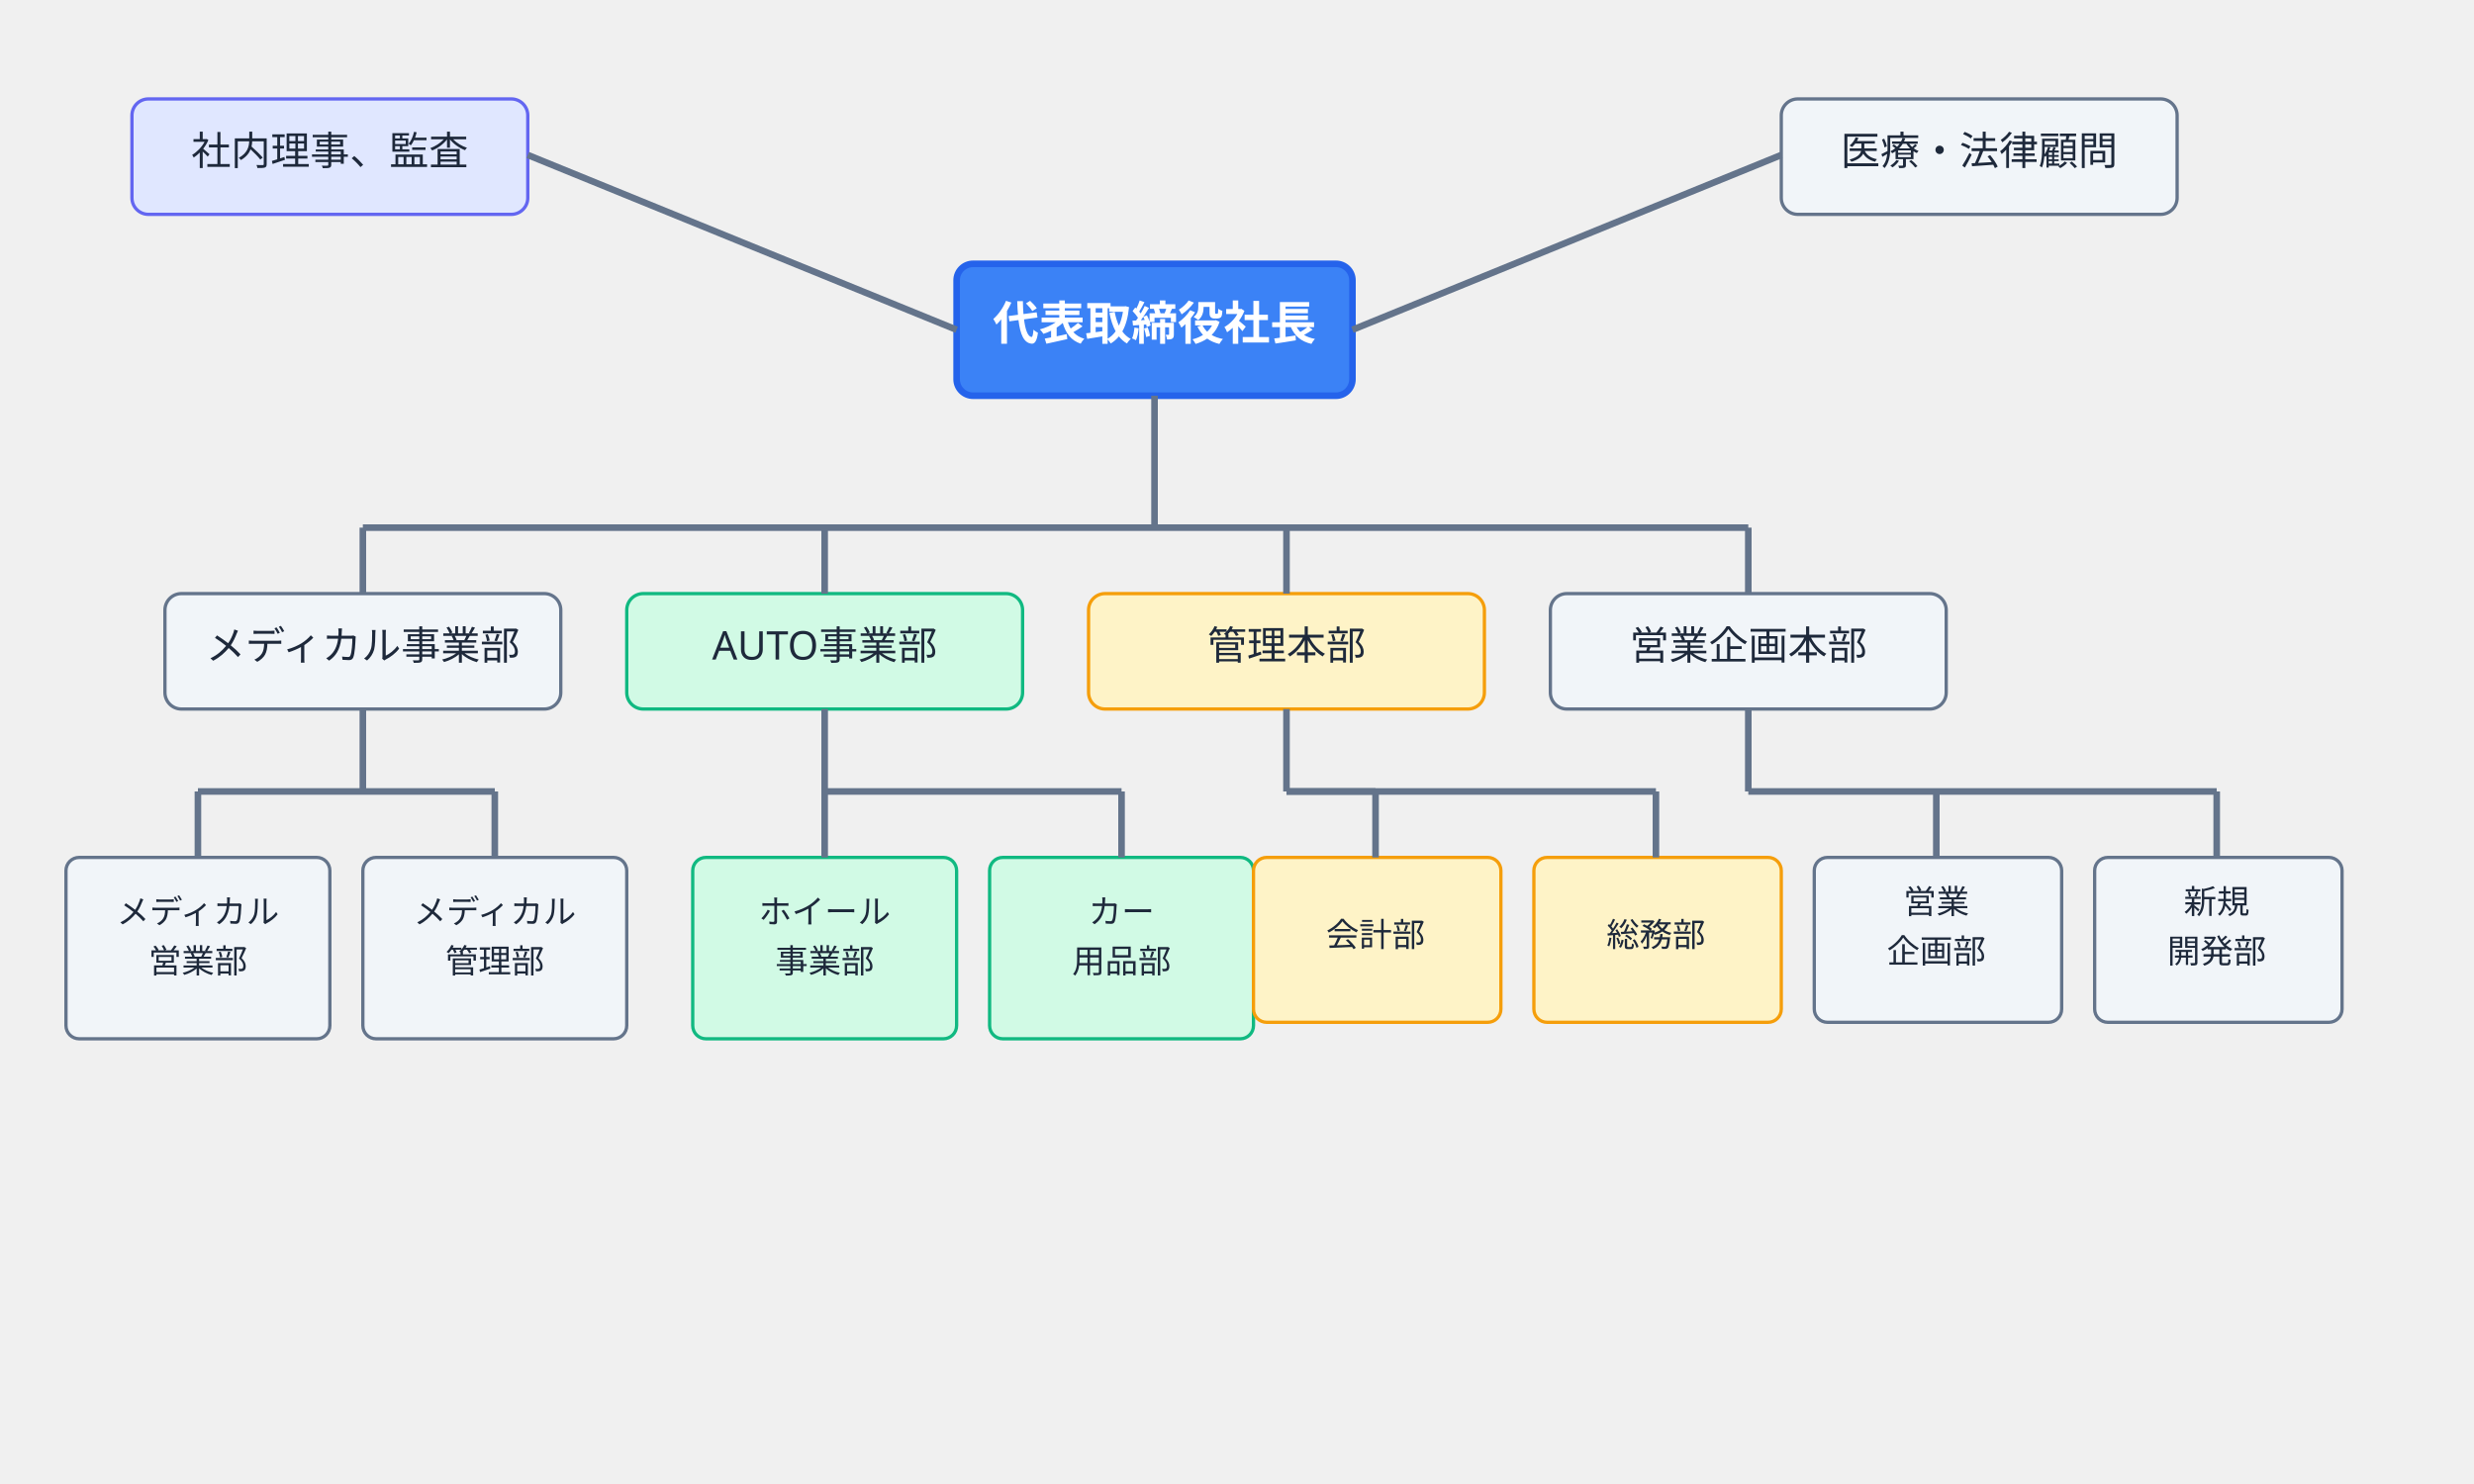
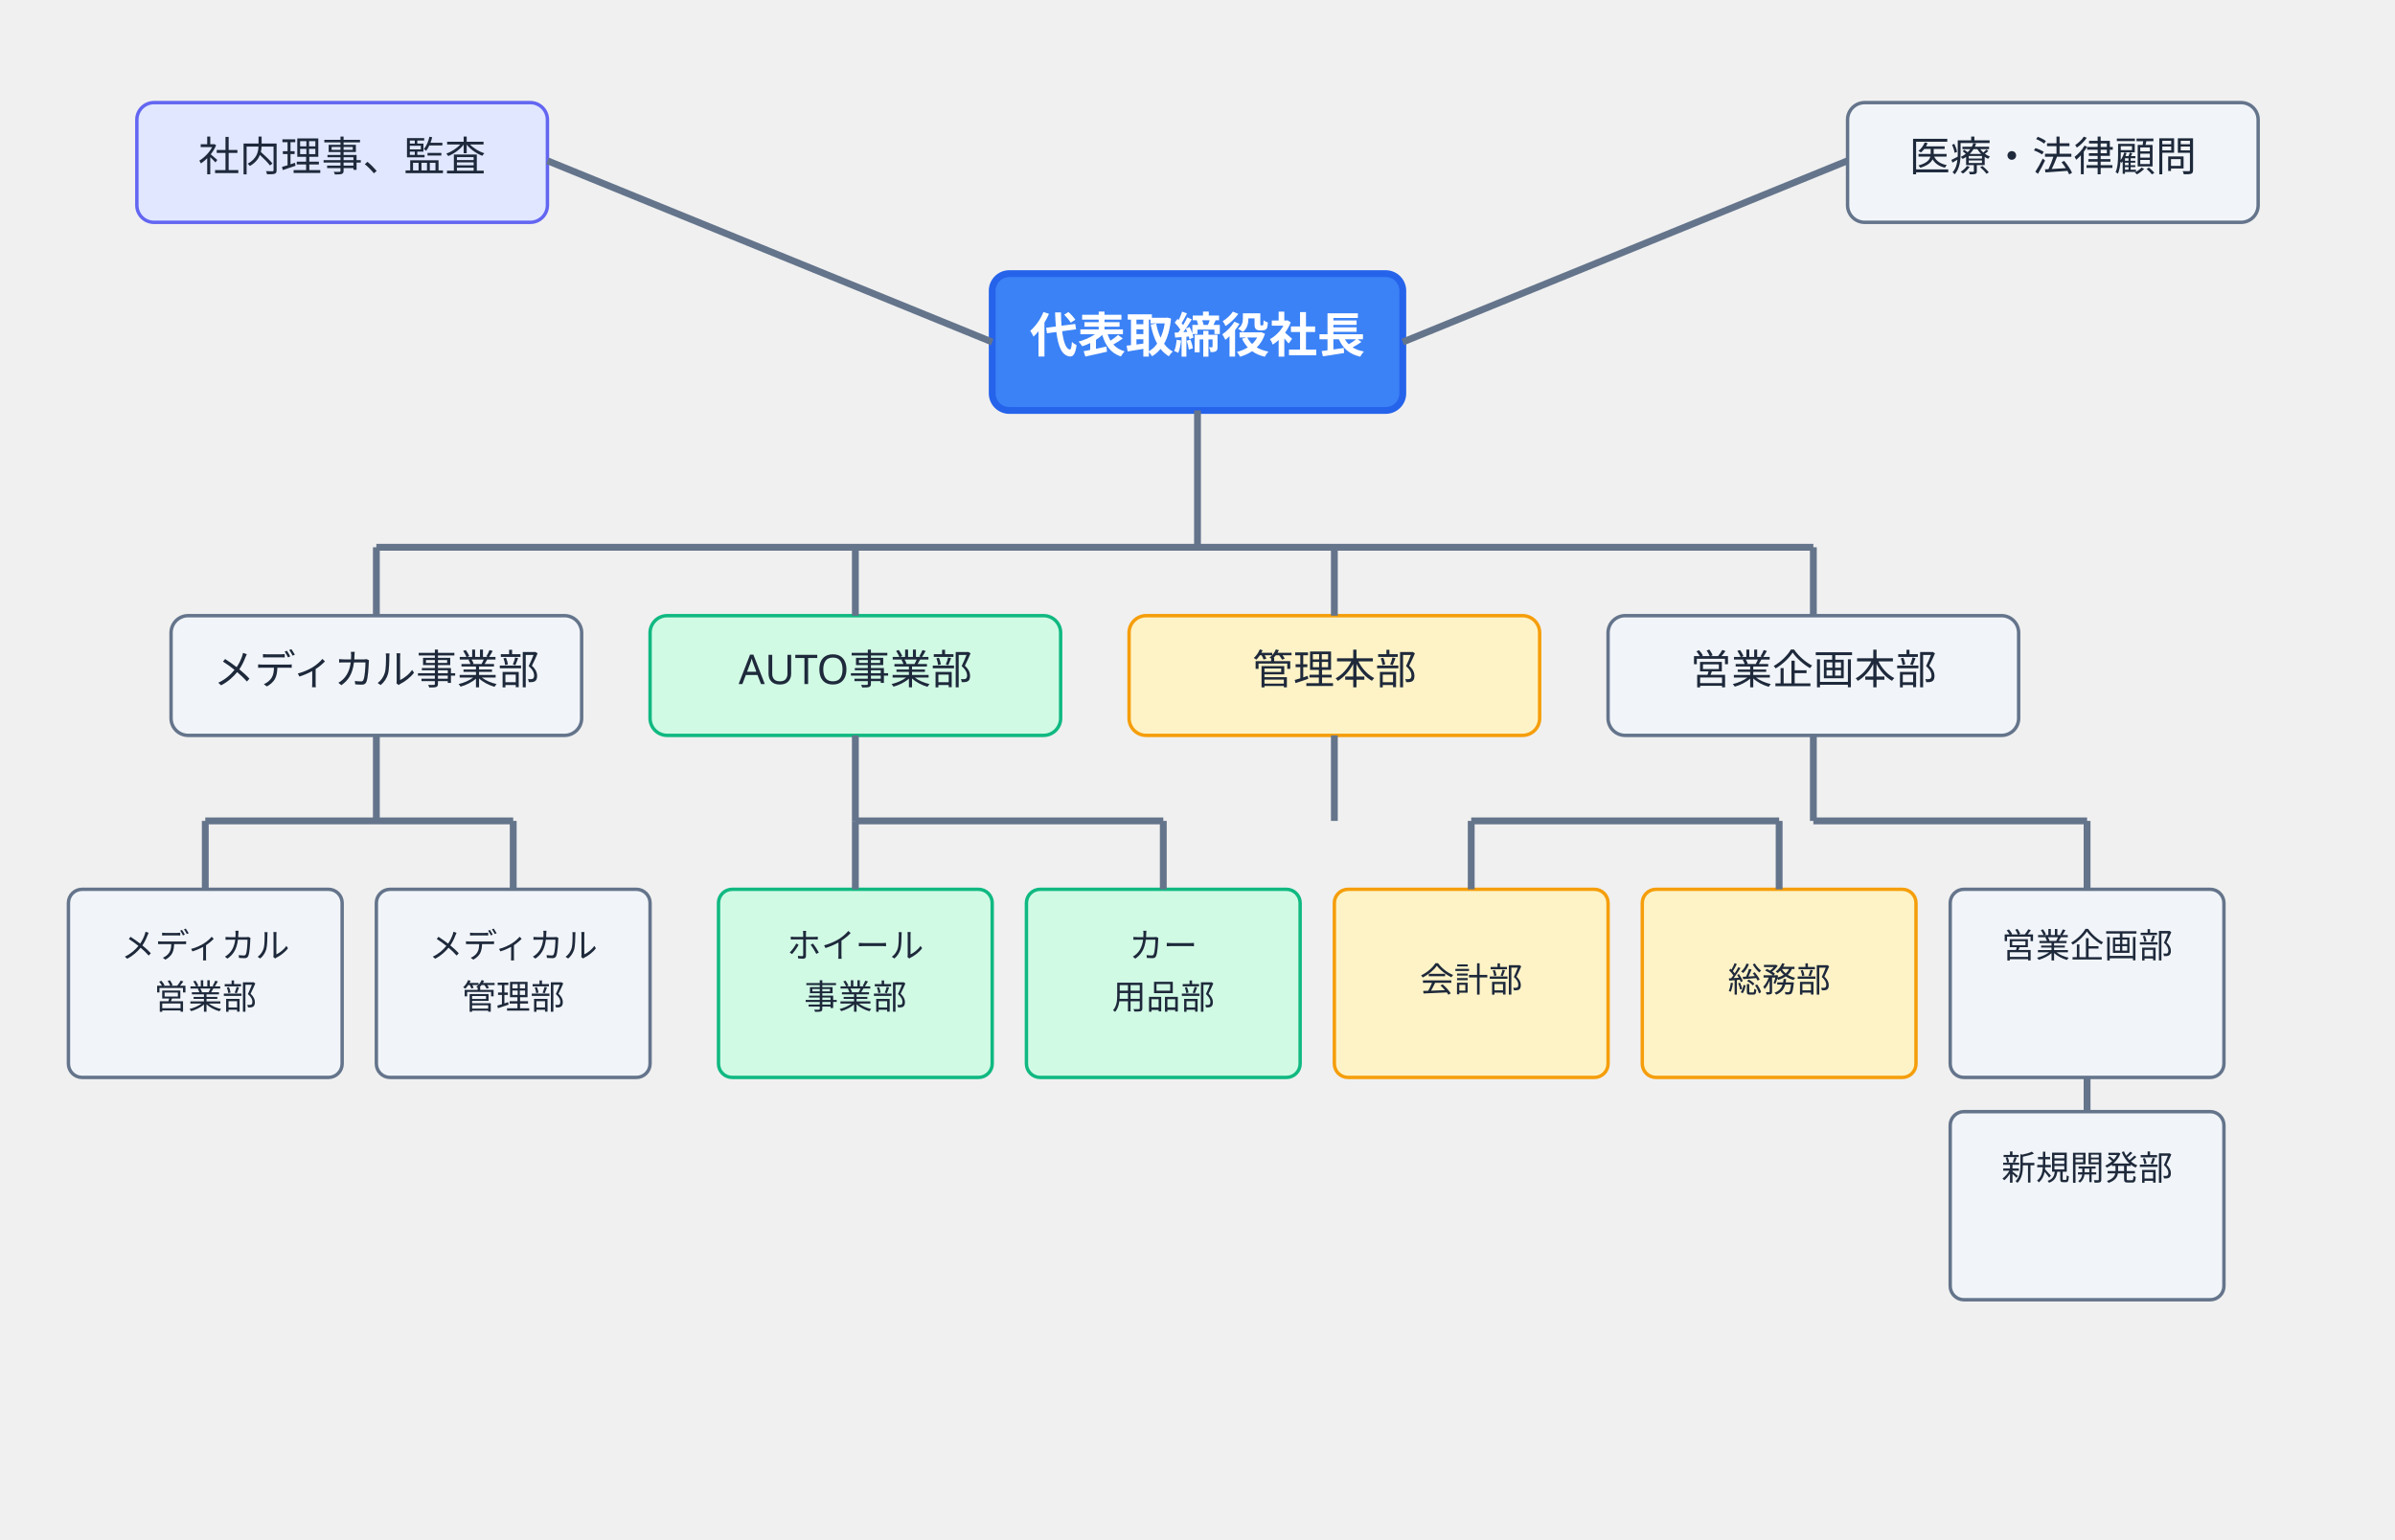
- <svg xmlns="http://www.w3.org/2000/svg" width="750" height="450" viewBox="0 0 750 450">
+ <svg xmlns="http://www.w3.org/2000/svg" width="700" height="450" viewBox="0 0 700 450">
  <defs>
    <style>
      .text-title { font-family: 'Noto Sans JP', sans-serif; font-size: 14px; font-weight: bold; fill: #1e293b; }
      .text-dept { font-family: 'Noto Sans JP', sans-serif; font-size: 12px; fill: #1e293b; }
      .text-sub { font-family: 'Noto Sans JP', sans-serif; font-size: 10px; fill: #1e293b; }
      .box-executive { fill: #3b82f6; stroke: #2563eb; stroke-width: 2; }
      .box-management { fill: #dbeafe; stroke: #3b82f6; stroke-width: 1; }
      .box-dept { fill: #f1f5f9; stroke: #64748b; stroke-width: 1; }
      .box-medical { fill: #fef3c7; stroke: #f59e0b; stroke-width: 1; }
      .box-auto { fill: #d1fae5; stroke: #10b981; stroke-width: 1; }
      .box-advisor { fill: #e0e7ff; stroke: #6366f1; stroke-width: 1; }
      .line { stroke: #64748b; stroke-width: 2; fill: none; }
      .text-white { fill: white; }
    </style>
  </defs>
  <rect x="40" y="30" width="120" height="35" rx="5" class="box-advisor" />
  <text x="100" y="50" text-anchor="middle" class="text-dept">社内理事、監査</text>
  <rect x="290" y="80" width="120" height="40" rx="5" class="box-executive" />
  <text x="350" y="103" text-anchor="middle" class="text-title text-white">代表取締役社長</text>
  <rect x="540" y="30" width="120" height="35" rx="5" class="box-dept" />
  <text x="600" y="50" text-anchor="middle" class="text-dept">医療・法律顧問</text>
  <rect x="50" y="180" width="120" height="35" rx="5" class="box-dept" />
  <text x="110" y="200" text-anchor="middle" class="text-dept">メディカル事業部</text>
  <rect x="190" y="180" width="120" height="35" rx="5" class="box-auto" />
  <text x="250" y="200" text-anchor="middle" class="text-dept">AUTO事業部</text>
  <rect x="330" y="180" width="120" height="35" rx="5" class="box-medical" />
  <text x="390" y="200" text-anchor="middle" class="text-dept">管理本部</text>
  <rect x="470" y="180" width="120" height="35" rx="5" class="box-dept" />
  <text x="530" y="200" text-anchor="middle" class="text-dept">営業企画本部</text>
  <rect x="20" y="260" width="80" height="55" rx="4" class="box-dept" />
  <text x="60" y="280" text-anchor="middle" class="text-sub">メディカル</text>
  <text x="60" y="295" text-anchor="middle" class="text-sub">営業部</text>
  <rect x="110" y="260" width="80" height="55" rx="4" class="box-dept" />
  <text x="150" y="280" text-anchor="middle" class="text-sub">メディカル</text>
  <text x="150" y="295" text-anchor="middle" class="text-sub">管理部</text>
  <rect x="210" y="260" width="80" height="55" rx="4" class="box-auto" />
  <text x="250" y="280" text-anchor="middle" class="text-sub">ホイール</text>
  <text x="250" y="295" text-anchor="middle" class="text-sub">事業部</text>
  <rect x="300" y="260" width="80" height="55" rx="4" class="box-auto" />
  <text x="340" y="280" text-anchor="middle" class="text-sub">カー</text>
  <text x="340" y="295" text-anchor="middle" class="text-sub">用品部</text>
-   <rect x="380" y="260" width="75" height="50" rx="4" class="box-medical" />
-   <text x="417" y="287" text-anchor="middle" class="text-sub">会計部</text>
-   <rect x="465" y="260" width="75" height="50" rx="4" class="box-medical" />
-   <text x="502" y="287" text-anchor="middle" class="text-sub">総務部</text>
-   <rect x="550" y="260" width="75" height="50" rx="4" class="box-dept" />
-   <text x="587" y="277" text-anchor="middle" class="text-sub">営業</text>
-   <text x="587" y="292" text-anchor="middle" class="text-sub">企画部</text>
-   <rect x="635" y="260" width="75" height="50" rx="4" class="box-dept" />
-   <text x="672" y="277" text-anchor="middle" class="text-sub">新規</text>
-   <text x="672" y="292" text-anchor="middle" class="text-sub">開発部</text>
+   <rect x="390" y="260" width="80" height="55" rx="4" class="box-medical" />
+   <text x="430" y="290" text-anchor="middle" class="text-sub">会計部</text>
+   <rect x="480" y="260" width="80" height="55" rx="4" class="box-medical" />
+   <text x="520" y="290" text-anchor="middle" class="text-sub">総務部</text>
+   <rect x="570" y="260" width="80" height="55" rx="4" class="box-dept" />
+   <text x="610" y="280" text-anchor="middle" class="text-sub">営業企画部</text>
+   <rect x="570" y="325" width="80" height="55" rx="4" class="box-dept" />
+   <text x="610" y="345" text-anchor="middle" class="text-sub">新規開発部</text>
  <line x1="350" y1="120" x2="350" y2="160" class="line" />
  <line x1="110" y1="160" x2="530" y2="160" class="line" />
  <line x1="110" y1="160" x2="110" y2="180" class="line" />
  <line x1="250" y1="160" x2="250" y2="180" class="line" />
  <line x1="390" y1="160" x2="390" y2="180" class="line" />
  <line x1="530" y1="160" x2="530" y2="180" class="line" />
  <line x1="110" y1="215" x2="110" y2="240" class="line" />
  <line x1="60" y1="240" x2="150" y2="240" class="line" />
  <line x1="60" y1="240" x2="60" y2="260" class="line" />
  <line x1="150" y1="240" x2="150" y2="260" class="line" />
  <line x1="250" y1="215" x2="250" y2="240" class="line" />
  <line x1="250" y1="240" x2="340" y2="240" class="line" />
  <line x1="250" y1="240" x2="250" y2="260" class="line" />
  <line x1="340" y1="240" x2="340" y2="260" class="line" />
  <line x1="390" y1="215" x2="390" y2="240" class="line" />
-   <line x1="390" y1="240" x2="417" y2="240" class="line" />
-   <line x1="390" y1="240" x2="502" y2="240" class="line" />
-   <line x1="417" y1="240" x2="417" y2="260" class="line" />
-   <line x1="502" y1="240" x2="502" y2="260" class="line" />
+   <line x1="430" y1="240" x2="520" y2="240" class="line" />
+   <line x1="430" y1="240" x2="430" y2="260" class="line" />
+   <line x1="520" y1="240" x2="520" y2="260" class="line" />
  <line x1="530" y1="215" x2="530" y2="240" class="line" />
-   <line x1="530" y1="240" x2="672" y2="240" class="line" />
-   <line x1="587" y1="240" x2="587" y2="260" class="line" />
-   <line x1="672" y1="240" x2="672" y2="260" class="line" />
+   <line x1="610" y1="240" x2="610" y2="260" class="line" />
+   <line x1="530" y1="240" x2="610" y2="240" class="line" />
+   <line x1="610" y1="315" x2="610" y2="325" class="line" />
  <line x1="160" y1="47" x2="290" y2="100" class="line" />
  <line x1="410" y1="100" x2="540" y2="47" class="line" />
</svg>
